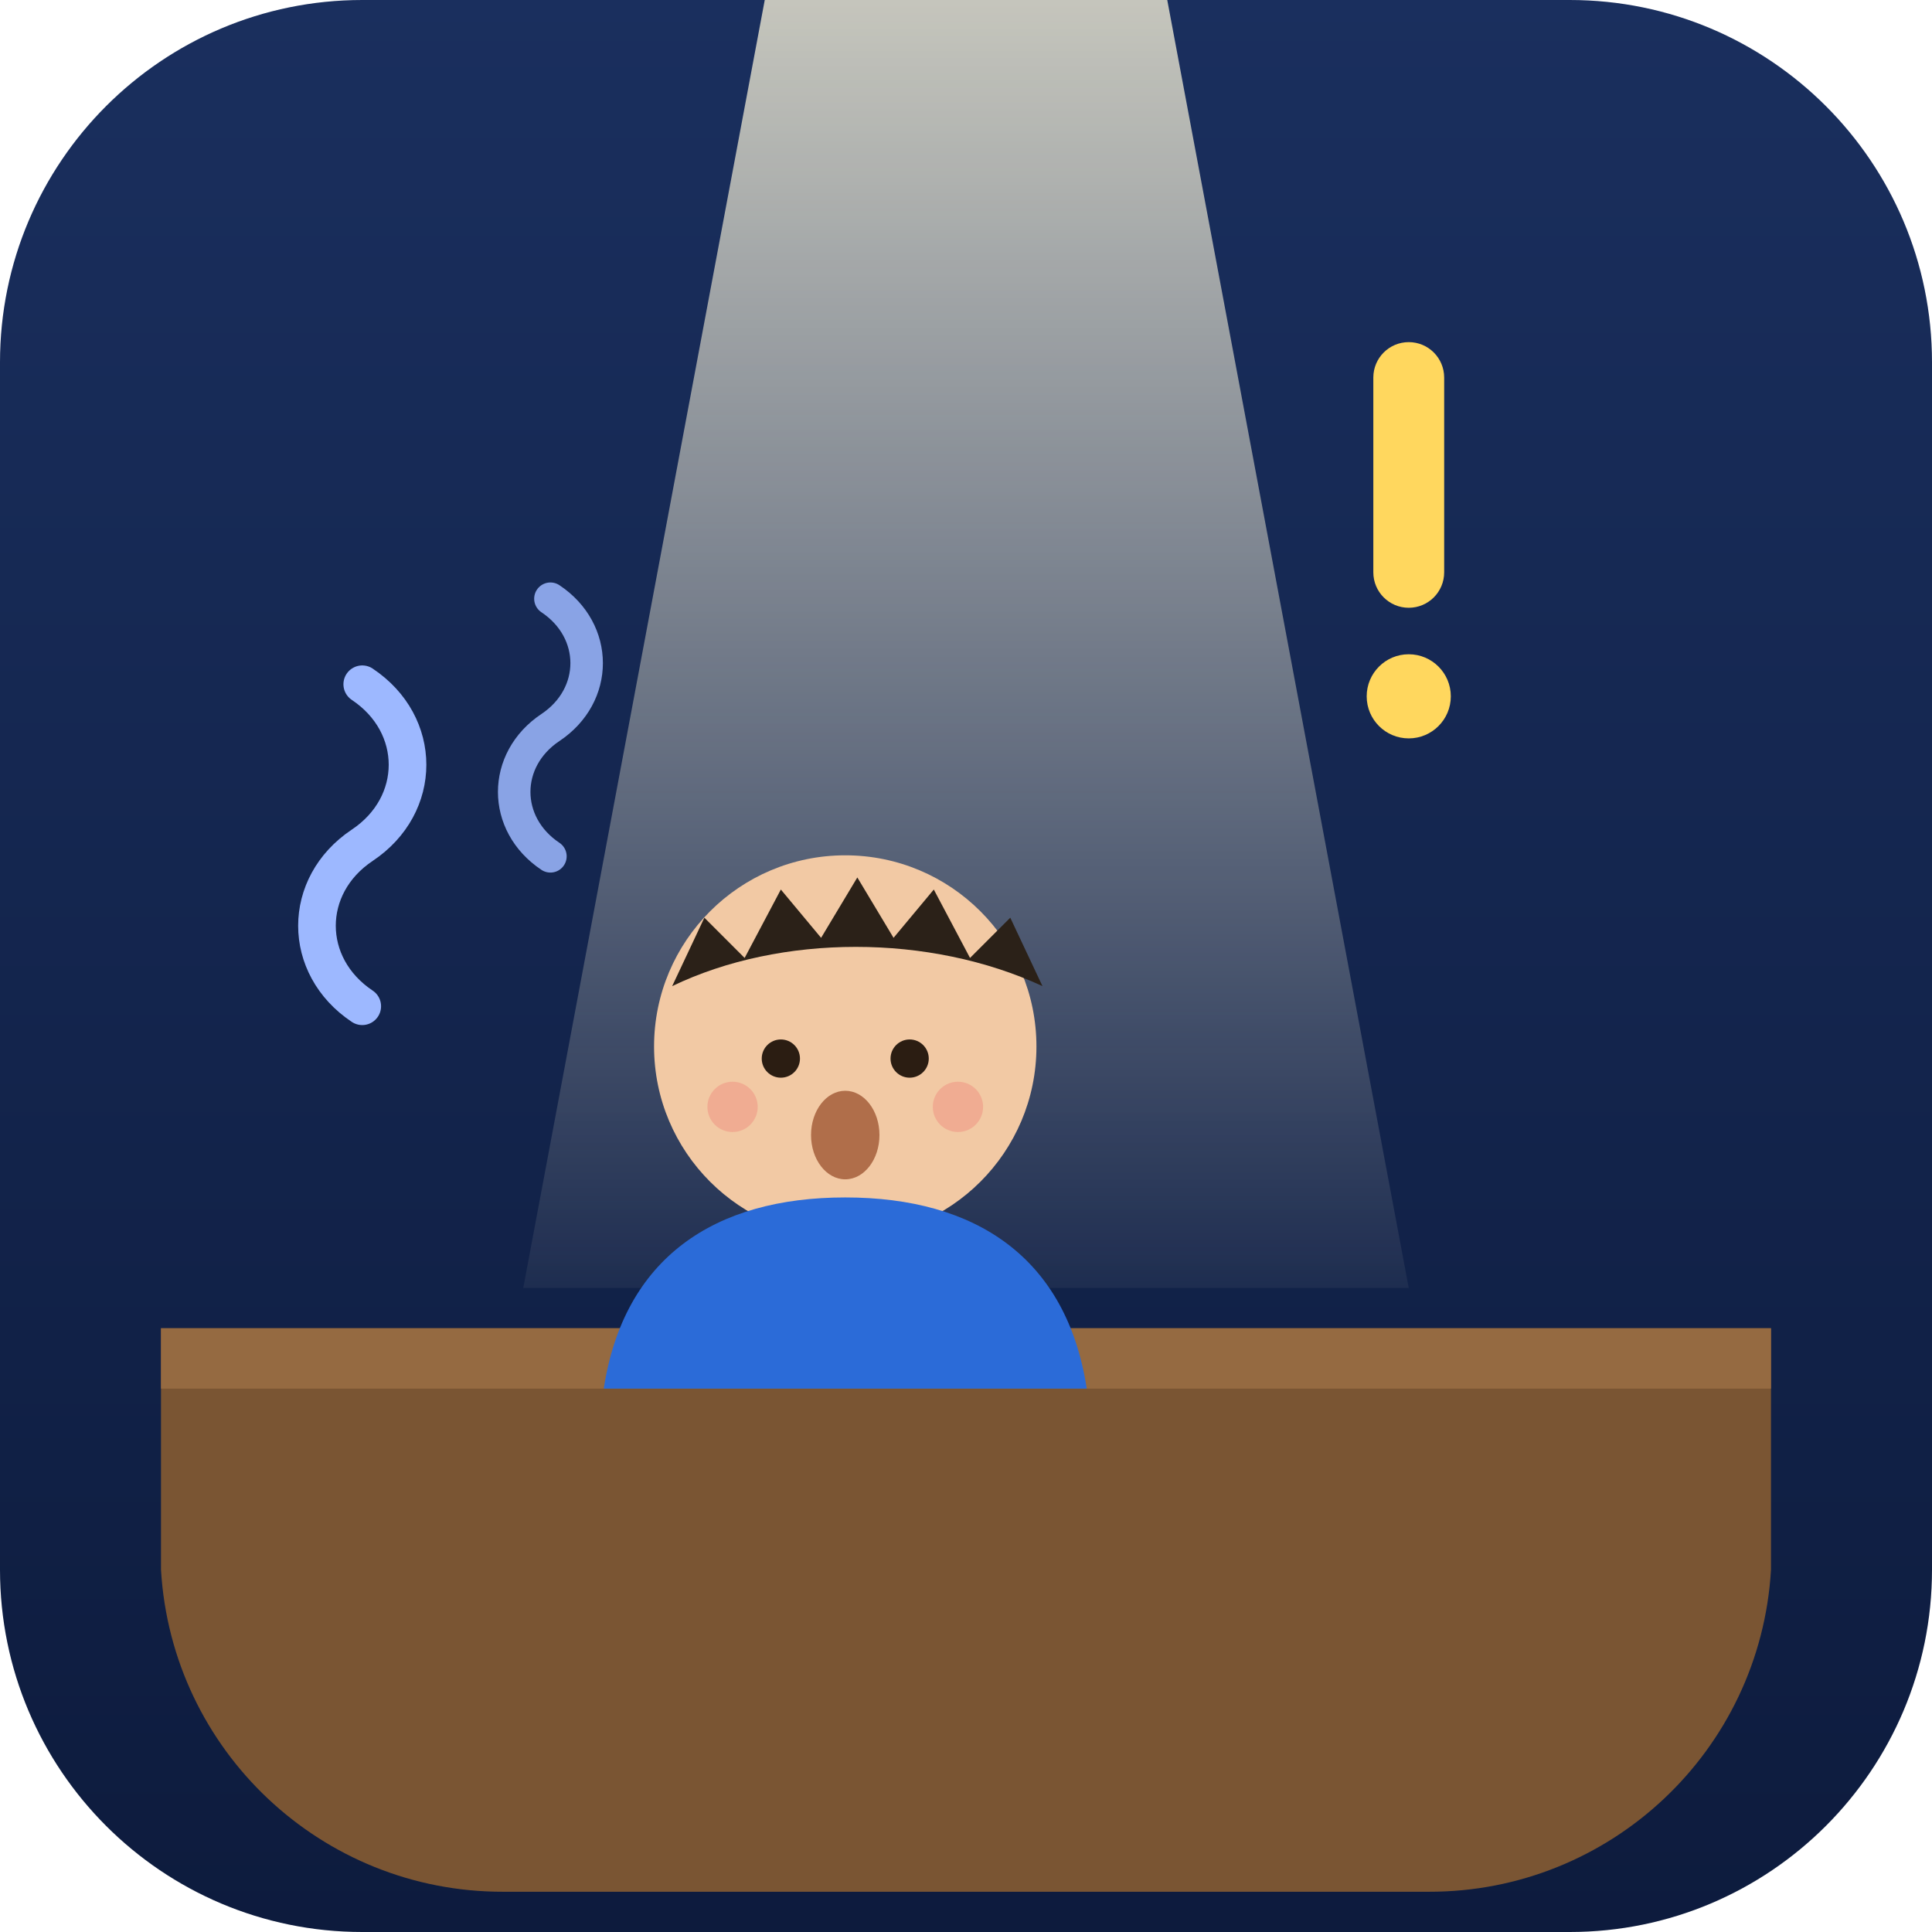
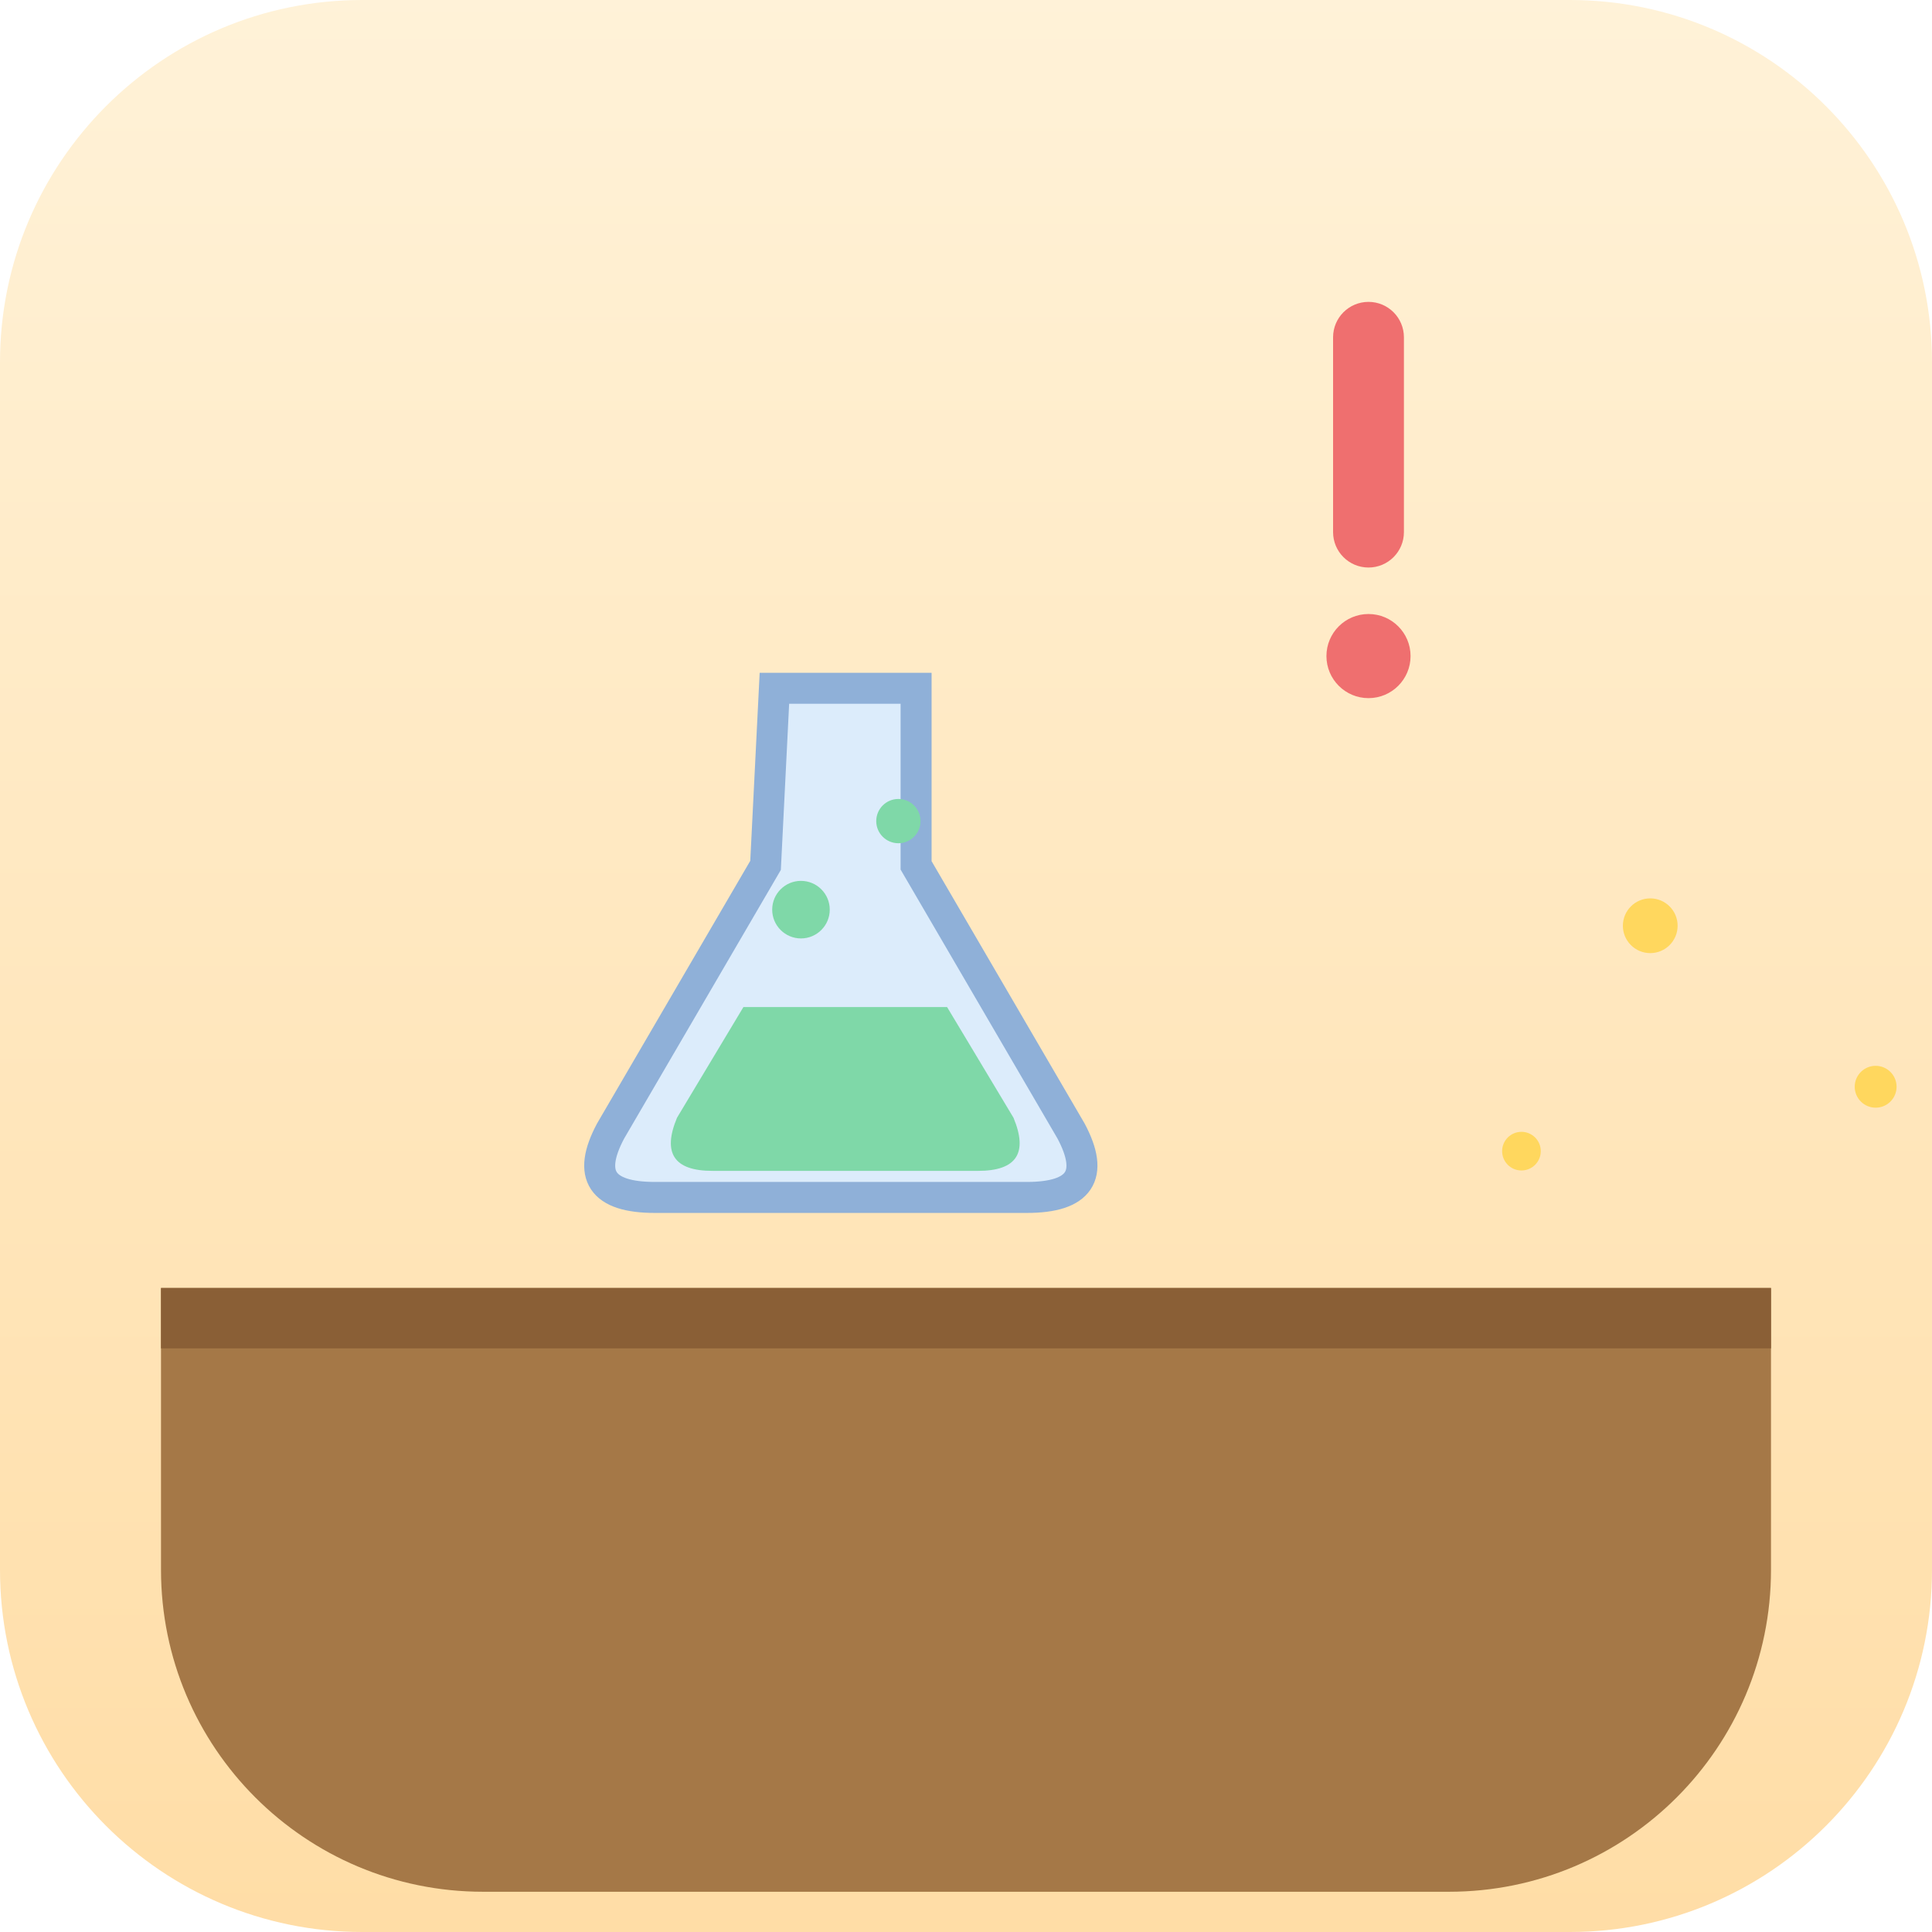
<svg xmlns="http://www.w3.org/2000/svg" width="96" height="96" viewBox="0 0 96 96">
  <defs>
    <linearGradient id="bg28" x1="0" y1="0" x2="0" y2="1">
-       <stop offset="0" stop-color="#1a2f5e" />
-       <stop offset="1" stop-color="#0d1b3d" />
-     </linearGradient>
-     <linearGradient id="bg28s" x1="0" y1="0" x2="0" y2="1">
-       <stop offset="0" stop-color="#fff8dc" stop-opacity=".75" />
-       <stop offset="1" stop-color="#fff8dc" stop-opacity=".05" />
+       <stop offset="0" stop-color="#fff2d8" />
+       <stop offset="1" stop-color="#ffdda6" />
    </linearGradient>
  </defs>
  <rect width="96" height="96" rx="18" fill="url(#bg28)" />
-   <path d="M38 0h20l12 64h-44z" fill="url(#bg28s)" />
-   <path d="M8 66h80v12a17 17 0 0 1-17 16h-46a17 17 0 0 1-17-16z" fill="#7a5533" />
-   <path d="M8 66h80v3h-80z" fill="#956a41" />
+   <path d="M8 64h80v14a16 16 0 0 1-16 16h-48a16 16 0 0 1-16-16z" fill="#a57847" />
+   <path d="M8 64h80v3h-80z" fill="#8a5f36" />
  <g>
-     <circle cx="42" cy="52" r="9.5" fill="#f2c9a4" />
-     <path d="M33.4 49l1.6-3.4 2 2 1.8-3.4 2 2.4 1.8-3 1.8 3 2-2.4 1.8 3.4 2-2 1.6 3.4c-5.6-2.6-13-2.6-18.4 0z" fill="#2b2118" />
-     <circle cx="38.8" cy="52.6" r="0.95" fill="#2b1d12" />
-     <circle cx="45.2" cy="52.6" r="0.95" fill="#2b1d12" />
-     <ellipse cx="42" cy="56.4" rx="1.7" ry="2.2" fill="#b06e4a" />
-     <circle cx="36.4" cy="55" r="1.25" fill="#f0a08a" opacity=".7" />
-     <circle cx="47.6" cy="55" r="1.25" fill="#f0a08a" opacity=".7" />
-     <path d="M30 69c1-6.5 5.5-9.5 12-9.5s11 3 12 9.5z" fill="#2b6bd8" />
+     <path d="M38.48 34.2h7.04v8.8l7.7 13.2q1.76 3.3 -2.2 3.3h-18.48q-3.96 0 -2.2 -3.3l7.7 -13.2z" fill="#dcecfb" stroke="#8fb0d8" stroke-width="1.54" />
+     <path d="M33.64 55.54l3.3 -5.5h10.12l3.3 5.5q1.1 2.64 -1.76 2.64h-13.2q-2.86 0 -1.76 -2.64z" fill="#7fd8a8" />
+     <circle cx="39.8" cy="45.2" r="1.43" fill="#7fd8a8" />
+     <circle cx="44.64" cy="40.8" r="1.1" fill="#7fd8a8" />
  </g>
  <g>
-     <rect x="68.24" y="17" width="3.52" height="13.2" rx="1.76" fill="#ffd75e" />
-     <circle cx="70" cy="34.6" r="2.09" fill="#ffd75e" />
+     <rect x="66.24" y="15" width="3.52" height="13.2" rx="1.76" fill="#ef6f6f" />
+     <circle cx="68" cy="32.6" r="2.09" fill="#ef6f6f" />
  </g>
-   <g stroke-linecap="round">
-     <path d="M18 34c3 2 3 6 0 8s-3 6 0 8" stroke="#9db8ff" stroke-width="1.87" fill="none" />
-     <path d="M27.35 29.75c2.4 1.6 2.4 4.8 0 6.4s-2.4 4.8 0 6.4" stroke="#9db8ff" stroke-width="1.615" fill="none" opacity=".85" />
+   <g fill="#ffd75e">
+     <circle cx="82" cy="46" r="1.36" />
+     <circle cx="93.2" cy="54" r="1.04" />
+     <circle cx="75.6" cy="57.2" r="0.96" />
  </g>
</svg>
